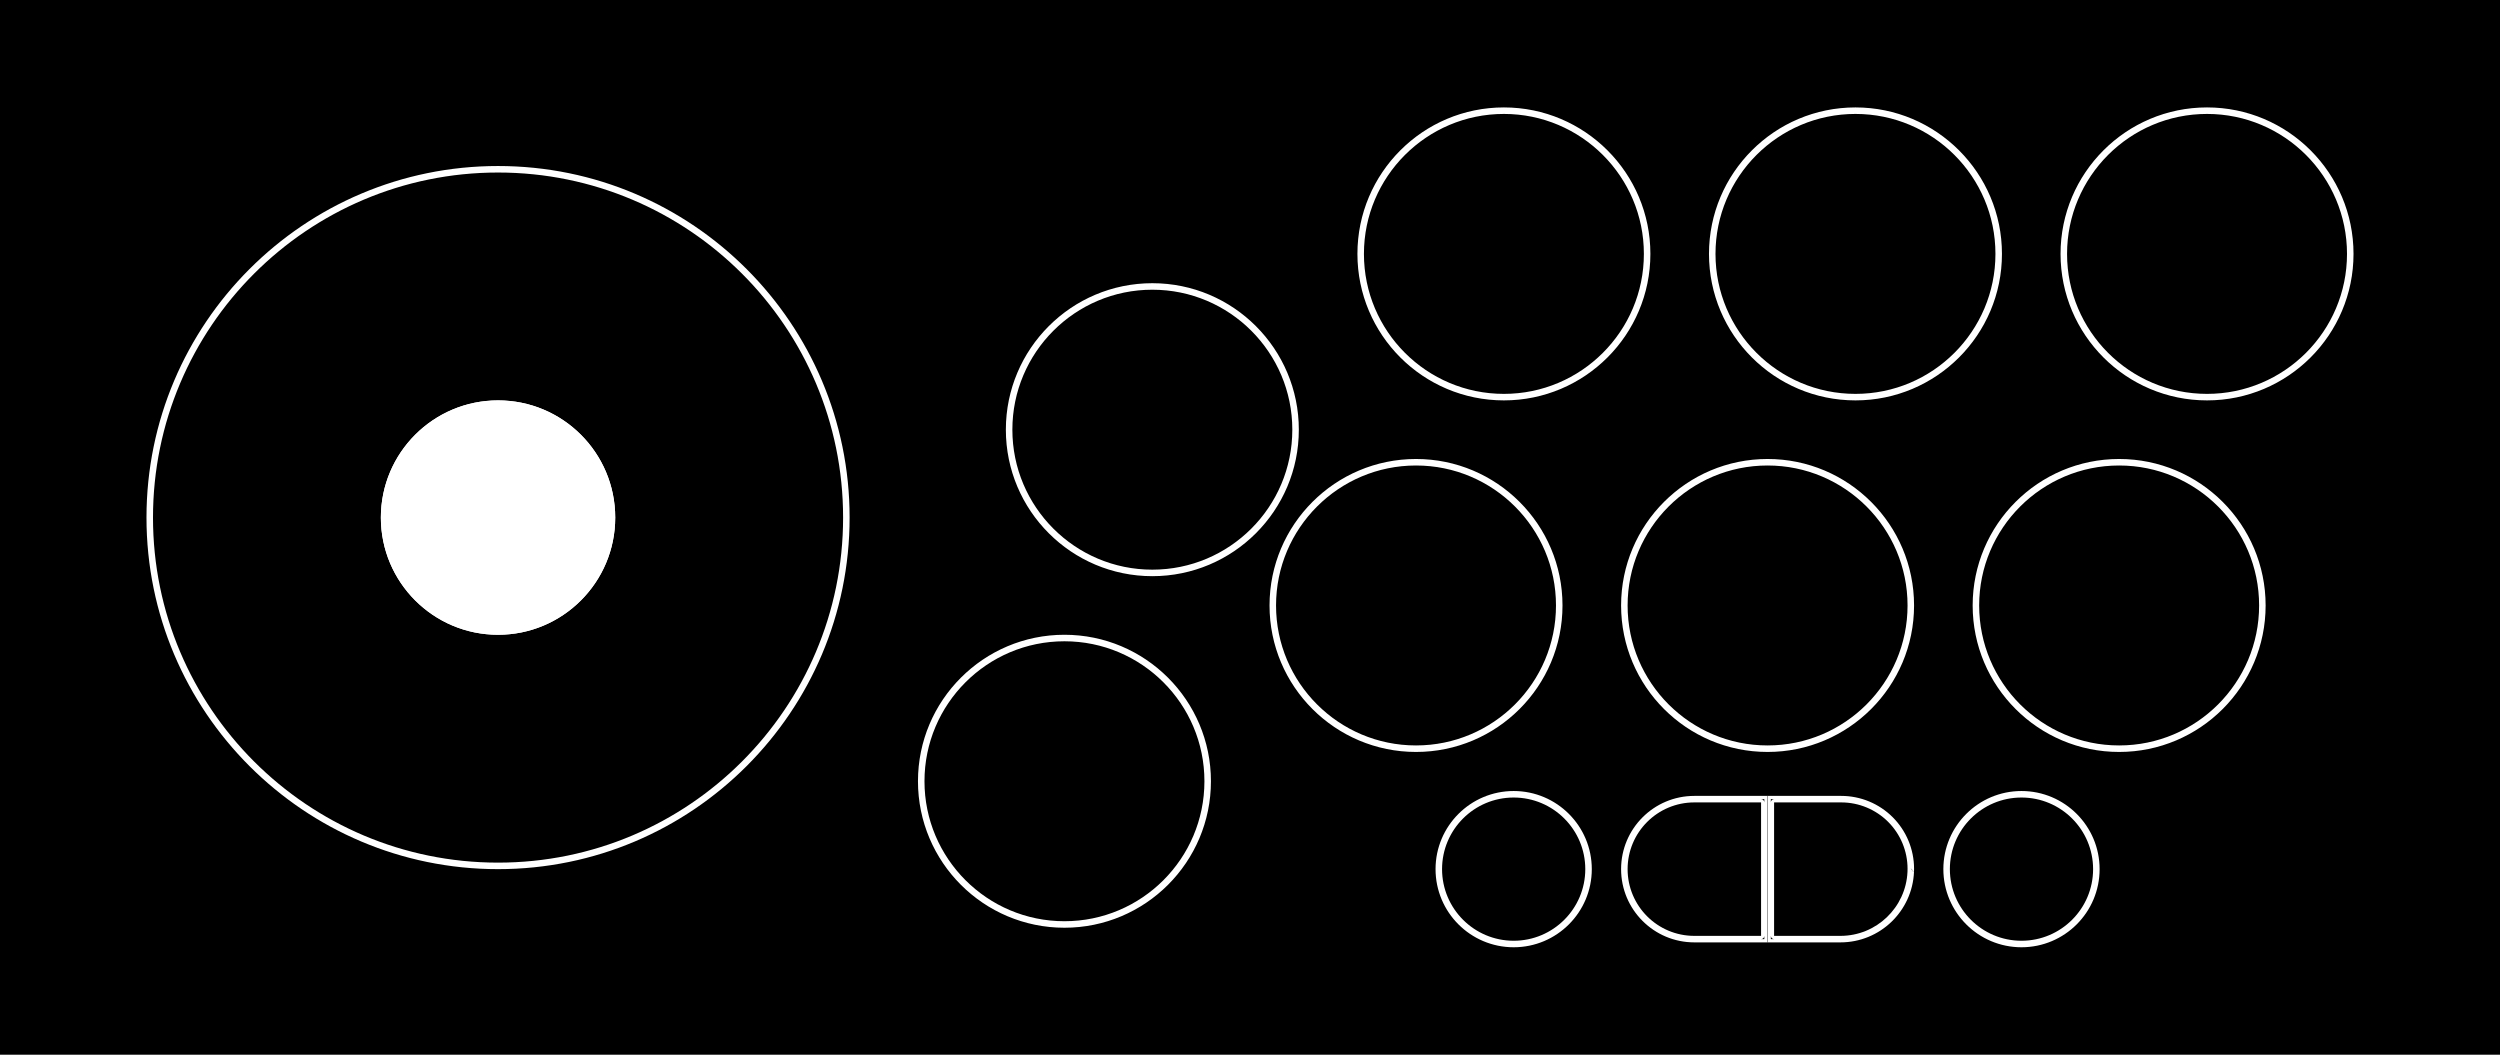
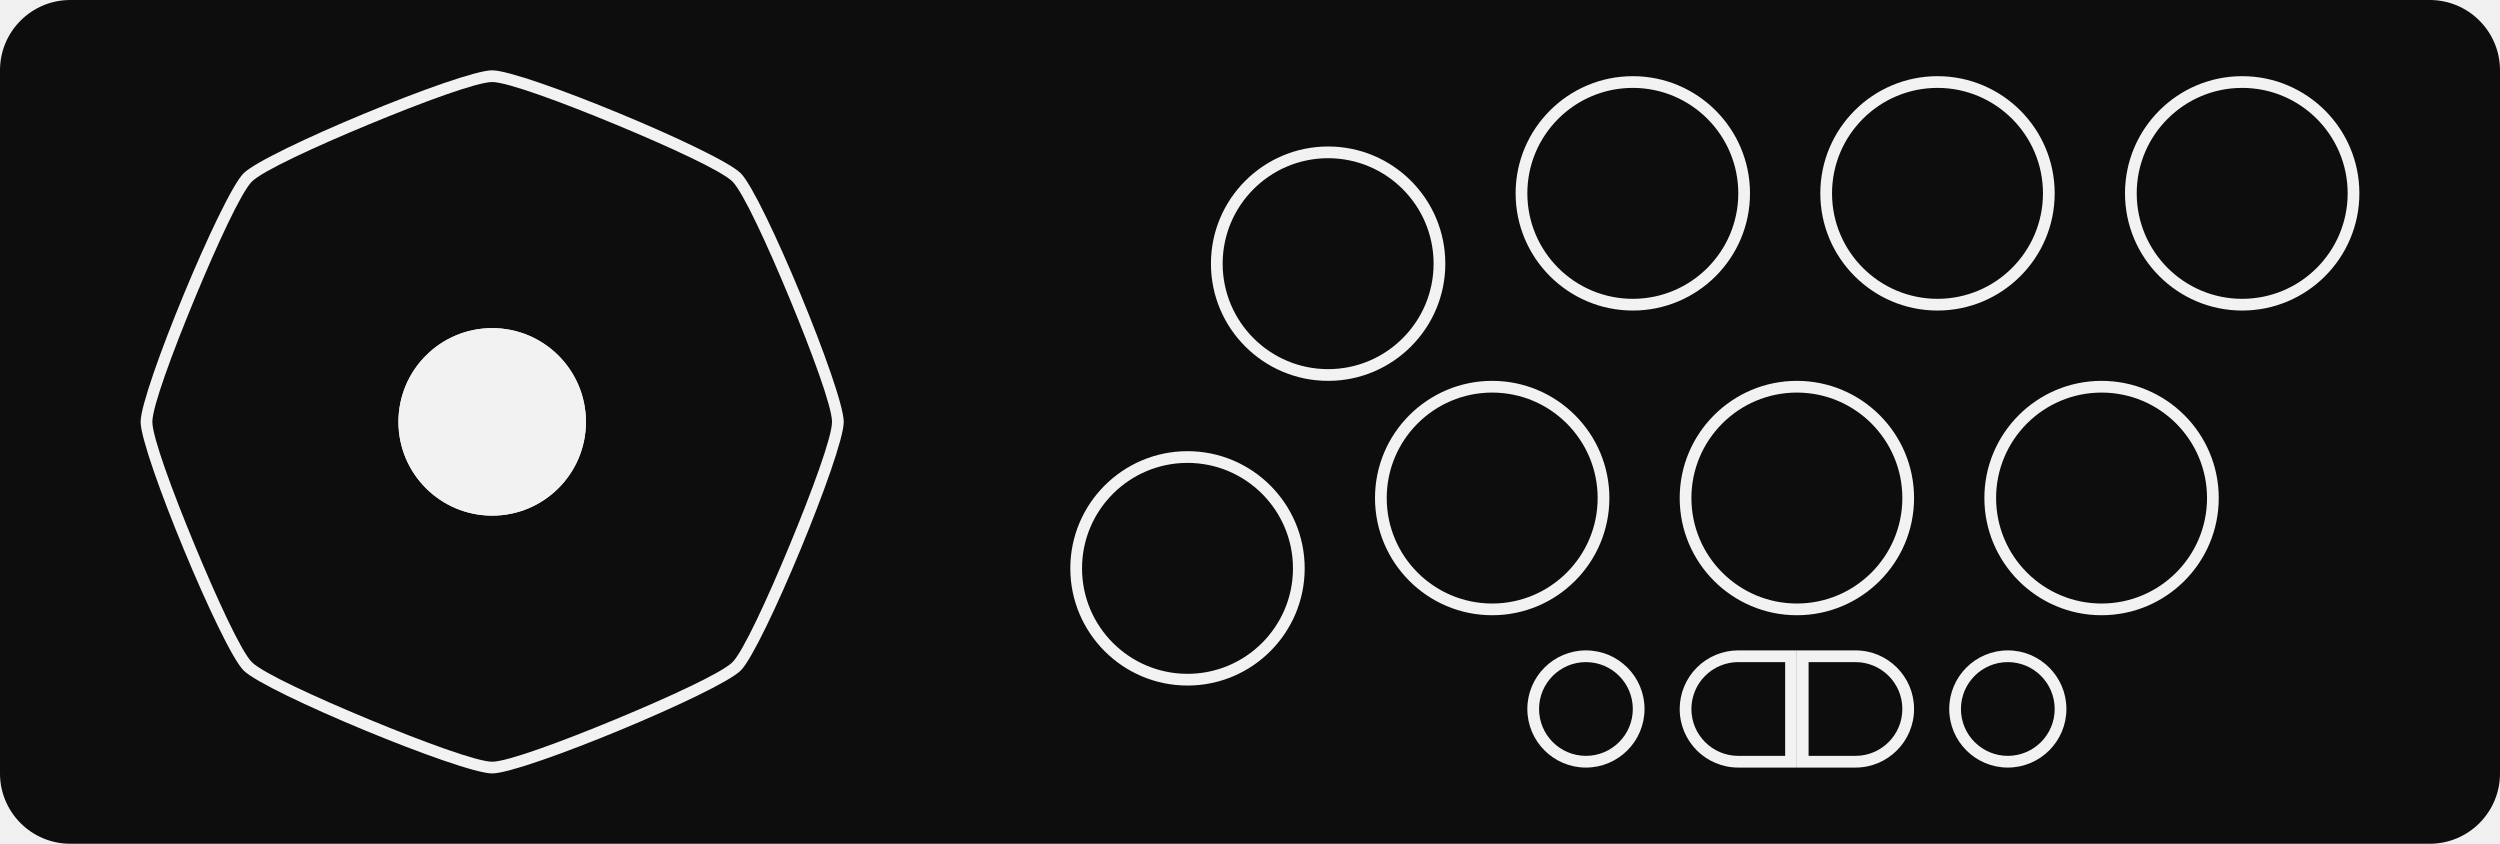
- <svg xmlns="http://www.w3.org/2000/svg" width="100%" height="100%" viewBox="0 0 768 324" version="1.1" xml:space="preserve" style="fill-rule:evenodd;clip-rule:evenodd;stroke-linejoin:round;stroke-miterlimit:2;">
-   <g id="Prancheta1">
-     <rect x="0" y="0" width="768" height="324" />
-     <g id="joy_reach" transform="matrix(0.666667,0,0,0.666667,44.99996,51.00002)">
-       <path d="M162,0C251.41,0 324,72.59 324,162C324,251.41 251.41,324 162,324C72.59,324 0,251.41 0,162C0,72.59 72.59,0 162,0ZM162,3C74.246,3 3,74.246 3,162C3,249.754 74.246,321 162,321C249.754,321 321,249.754 321,162C321,74.246 249.754,3 162,3Z" />
-       <path d="M162,0C251.41,0 324,72.59 324,162C324,251.41 251.41,324 162,324C72.59,324 0,251.41 0,162C0,72.59 72.59,0 162,0ZM162,3C74.246,3 3,74.246 3,162C3,249.754 74.246,321 162,321C249.754,321 321,249.754 321,162C321,74.246 249.754,3 162,3Z" style="fill:white;" />
-     </g>
-     <g id="joy" transform="matrix(0.222222,0,0,0.222222,117,123)">
-       <circle cx="162" cy="162" r="162" style="fill:white;" />
-       <path d="M162,0C251.41,0 324,72.59 324,162C324,251.41 251.41,324 162,324C72.59,324 0,251.41 0,162C0,72.59 72.59,0 162,0ZM162,9C77.557,9 9,77.557 9,162C9,246.443 77.557,315 162,315C246.443,315 315,246.443 315,162C315,77.557 246.443,9 162,9Z" style="fill:white;" />
-     </g>
-     <g id="r3" transform="matrix(0.148148,0,0,0.148148,597,243)">
-       <path d="M162,0C251.41,0 324,72.59 324,162C324,251.41 251.41,324 162,324C72.59,324 0,251.41 0,162C0,72.59 72.59,0 162,0ZM162,13.5C80.041,13.5 13.5,80.041 13.5,162C13.5,243.959 80.041,310.5 162,310.5C243.959,310.5 310.5,243.959 310.5,162C310.5,80.041 243.959,13.5 162,13.5Z" />
-       <path d="M162,0C251.41,0 324,72.59 324,162C324,251.41 251.41,324 162,324C72.59,324 0,251.41 0,162C0,72.59 72.59,0 162,0ZM162,13.5C80.041,13.5 13.5,80.041 13.5,162C13.5,243.959 80.041,310.5 162,310.5C243.959,310.5 310.5,243.959 310.5,162C310.5,80.041 243.959,13.5 162,13.5Z" style="fill:white;" />
-     </g>
-     <g id="l3" transform="matrix(0.148148,0,0,0.148148,441.0001,243)">
-       <path d="M162,0C251.41,0 324,72.59 324,162C324,251.41 251.41,324 162,324C72.59,324 0,251.41 0,162C0,72.59 72.59,0 162,0ZM162,13.5C80.041,13.5 13.5,80.041 13.5,162C13.5,243.959 80.041,310.5 162,310.5C243.959,310.5 310.5,243.959 310.5,162C310.5,80.041 243.959,13.5 162,13.5Z" />
-       <path d="M162,0C251.41,0 324,72.59 324,162C324,251.41 251.41,324 162,324C72.59,324 0,251.41 0,162C0,72.59 72.59,0 162,0ZM162,13.5C80.041,13.5 13.5,80.041 13.5,162C13.5,243.959 80.041,310.5 162,310.5C243.959,310.5 310.5,243.959 310.5,162C310.5,80.041 243.959,13.5 162,13.5Z" style="fill:white;" />
-     </g>
-     <g id="rt" transform="matrix(0.277778,0,0,0.277778,606,141)">
-       <path d="M162,0C251.41,0 324,72.59 324,162C324,251.41 251.41,324 162,324C72.59,324 0,251.41 0,162C0,72.59 72.59,0 162,0ZM162,7.2C76.564,7.2 7.2,76.564 7.2,162C7.2,247.436 76.564,316.8 162,316.8C247.436,316.8 316.8,247.436 316.8,162C316.8,76.564 247.436,7.2 162,7.2Z" />
-       <path d="M162,0C251.41,0 324,72.59 324,162C324,251.41 251.41,324 162,324C72.59,324 0,251.41 0,162C0,72.59 72.59,0 162,0ZM162,7.2C76.564,7.2 7.2,76.564 7.2,162C7.2,247.436 76.564,316.8 162,316.8C247.436,316.8 316.8,247.436 316.8,162C316.8,76.564 247.436,7.2 162,7.2Z" style="fill:white;" />
-     </g>
-     <g id="rb" transform="matrix(0.277778,0,0,0.277778,633,33.00002)">
-       <path d="M162,0C251.41,0 324,72.59 324,162C324,251.41 251.41,324 162,324C72.59,324 0,251.41 0,162C0,72.59 72.59,0 162,0ZM162,7.2C76.564,7.2 7.2,76.564 7.2,162C7.2,247.436 76.564,316.8 162,316.8C247.436,316.8 316.8,247.436 316.8,162C316.8,76.564 247.436,7.2 162,7.2Z" />
-       <path d="M162,0C251.41,0 324,72.59 324,162C324,251.41 251.41,324 162,324C72.59,324 0,251.41 0,162C0,72.59 72.59,0 162,0ZM162,7.2C76.564,7.2 7.2,76.564 7.2,162C7.2,247.436 76.564,316.8 162,316.8C247.436,316.8 316.8,247.436 316.8,162C316.8,76.564 247.436,7.2 162,7.2Z" style="fill:white;" />
-     </g>
-     <g id="b" transform="matrix(0.277778,0,0,0.277778,498,141)">
-       <path d="M162,0C251.41,0 324,72.59 324,162C324,251.41 251.41,324 162,324C72.59,324 0,251.41 0,162C0,72.59 72.59,0 162,0ZM162,7.2C76.564,7.2 7.2,76.564 7.2,162C7.2,247.436 76.564,316.8 162,316.8C247.436,316.8 316.8,247.436 316.8,162C316.8,76.564 247.436,7.2 162,7.2Z" />
-       <path d="M162,0C251.41,0 324,72.59 324,162C324,251.41 251.41,324 162,324C72.59,324 0,251.41 0,162C0,72.59 72.59,0 162,0ZM162,7.2C76.564,7.2 7.2,76.564 7.2,162C7.2,247.436 76.564,316.8 162,316.8C247.436,316.8 316.8,247.436 316.8,162C316.8,76.564 247.436,7.2 162,7.2Z" style="fill:white;" />
-     </g>
-     <g id="y" transform="matrix(0.277778,0,0,0.277778,525,33.00002)">
-       <path d="M162,0C251.41,0 324,72.59 324,162C324,251.41 251.41,324 162,324C72.59,324 0,251.41 0,162C0,72.59 72.59,0 162,0ZM162,7.2C76.564,7.2 7.2,76.564 7.2,162C7.2,247.436 76.564,316.8 162,316.8C247.436,316.8 316.8,247.436 316.8,162C316.8,76.564 247.436,7.2 162,7.2Z" />
-       <path d="M162,0C251.41,0 324,72.59 324,162C324,251.41 251.41,324 162,324C72.59,324 0,251.41 0,162C0,72.59 72.59,0 162,0ZM162,7.2C76.564,7.2 7.2,76.564 7.2,162C7.2,247.436 76.564,316.8 162,316.8C247.436,316.8 316.8,247.436 316.8,162C316.8,76.564 247.436,7.2 162,7.2Z" style="fill:white;" />
-     </g>
-     <g id="a" transform="matrix(0.277778,0,0,0.277778,390,141)">
-       <path d="M162,0C251.41,0 324,72.59 324,162C324,251.41 251.41,324 162,324C72.59,324 0,251.41 0,162C0,72.59 72.59,0 162,0ZM162,7.2C76.564,7.2 7.2,76.564 7.2,162C7.2,247.436 76.564,316.8 162,316.8C247.436,316.8 316.8,247.436 316.8,162C316.8,76.564 247.436,7.2 162,7.2Z" />
-       <path d="M162,0C251.41,0 324,72.59 324,162C324,251.41 251.41,324 162,324C72.59,324 0,251.41 0,162C0,72.59 72.59,0 162,0ZM162,7.2C76.564,7.2 7.2,76.564 7.2,162C7.2,247.436 76.564,316.8 162,316.8C247.436,316.8 316.8,247.436 316.8,162C316.8,76.564 247.436,7.2 162,7.2Z" style="fill:white;" />
-     </g>
-     <g id="x" transform="matrix(0.277778,0,0,0.277778,417,33.00002)">
-       <path d="M162,0C251.41,0 324,72.59 324,162C324,251.41 251.41,324 162,324C72.59,324 0,251.41 0,162C0,72.59 72.59,0 162,0ZM162,7.2C76.564,7.2 7.2,76.564 7.2,162C7.2,247.436 76.564,316.8 162,316.8C247.436,316.8 316.8,247.436 316.8,162C316.8,76.564 247.436,7.2 162,7.2Z" />
-       <path d="M162,0C251.41,0 324,72.59 324,162C324,251.41 251.41,324 162,324C72.59,324 0,251.41 0,162C0,72.59 72.59,0 162,0ZM162,7.2C76.564,7.2 7.2,76.564 7.2,162C7.2,247.436 76.564,316.8 162,316.8C247.436,316.8 316.8,247.436 316.8,162C316.8,76.564 247.436,7.2 162,7.2Z" style="fill:white;" />
-     </g>
-     <g id="lt" transform="matrix(0.277778,0,0,0.277778,282,195)">
-       <path d="M162,0C251.41,0 324,72.59 324,162C324,251.41 251.41,324 162,324C72.59,324 0,251.41 0,162C0,72.59 72.59,0 162,0ZM162,7.2C76.564,7.2 7.2,76.564 7.2,162C7.2,247.436 76.564,316.8 162,316.8C247.436,316.8 316.8,247.436 316.8,162C316.8,76.564 247.436,7.2 162,7.2Z" />
-       <path d="M162,0C251.41,0 324,72.59 324,162C324,251.41 251.41,324 162,324C72.59,324 0,251.41 0,162C0,72.59 72.59,0 162,0ZM162,7.2C76.564,7.2 7.2,76.564 7.2,162C7.2,247.436 76.564,316.8 162,316.8C247.436,316.8 316.8,247.436 316.8,162C316.8,76.564 247.436,7.2 162,7.2Z" style="fill:white;" />
-     </g>
-     <g id="lb" transform="matrix(0.277778,0,0,0.277778,309,87.00002)">
-       <path d="M162,0C251.41,0 324,72.59 324,162C324,251.41 251.41,324 162,324C72.59,324 0,251.41 0,162C0,72.59 72.59,0 162,0ZM162,7.2C76.564,7.2 7.2,76.564 7.2,162C7.2,247.436 76.564,316.8 162,316.8C247.436,316.8 316.8,247.436 316.8,162C316.8,76.564 247.436,7.2 162,7.2Z" />
-       <path d="M162,0C251.41,0 324,72.59 324,162C324,251.41 251.41,324 162,324C72.59,324 0,251.41 0,162C0,72.59 72.59,0 162,0ZM162,7.2C76.564,7.2 7.2,76.564 7.2,162C7.2,247.436 76.564,316.8 162,316.8C247.436,316.8 316.8,247.436 316.8,162C316.8,76.564 247.436,7.2 162,7.2Z" style="fill:white;" />
-     </g>
-     <g id="view" transform="matrix(0.5,0,0,1,339,208.5001)">
-       <path d="M408,36L408,81L363,81C338.147,81 318,70.926 318,58.5C318,46.074 338.147,36 363,36L408,36ZM404,38L363,38C340.356,38 322,47.178 322,58.5C322,69.822 340.356,79 363,79L404,79L404,38Z" />
-       <path d="M408,36L408,81L363,81C338.147,81 318,70.926 318,58.5C318,46.074 338.147,36 363,36L408,36ZM404,38L363,38C340.356,38 322,47.178 322,58.5C322,69.822 340.356,79 363,79L404,79L404,38ZM406,79C406,79.552 405.105,80 404,80L406,80L406,79ZM404,37C405.105,37 406,37.448 406,38L406,37L404,37Z" style="fill:white;" />
-     </g>
-     <g id="menu" transform="matrix(0.5,0,0,1,384,208.5001)">
-       <path d="M363.244,36C375.114,36 386.498,38.358 394.891,42.554C403.285,46.751 408,52.443 408,58.378L408,58.38C408,70.873 387.745,81 362.76,81L318,81L318,36L363.244,36ZM363.244,38L322,38L322,79L362.76,79C385.536,79 404,69.768 404,58.38L404,58.378C404,52.973 399.706,47.79 392.063,43.969C384.42,40.147 374.053,38 363.244,38Z" />
-       <path d="M407.957,59.38C406.91,71.409 387.075,81 362.76,81L318,81L318,36L363.244,36C375.114,36 386.498,38.358 394.891,42.554C403.285,46.751 408,52.443 408,58.378L408,58.38C408,58.707 407.986,59.031 407.959,59.355C407.673,59.179 406,58.162 406,58.378L404,59.38L406,58.38L406,58.378L407.959,59.357C407.958,59.363 407.958,59.369 407.957,59.375C407.748,59.361 406.828,59.281 406.328,58.929C406.127,58.776 406.008,58.594 406,58.399C406.008,58.622 406.138,58.795 406.328,58.929C406.678,59.195 407.275,59.373 407.957,59.38ZM403.955,59.357C403.985,59.033 404,58.708 404,58.38L404,58.378C404,52.973 399.706,47.79 392.063,43.969C384.42,40.147 374.053,38 363.244,38L322,38L322,79L362.76,79C384.881,79 402.934,70.291 403.955,59.357ZM322,80C320.895,80 320,79.552 320,79L320,80L322,80ZM320,38C320,37.448 320.895,37 322,37L320,37L320,38Z" style="fill:white;" />
+ <svg xmlns="http://www.w3.org/2000/svg" xmlns:ns1="https://www.affinity.studio/" width="100%" height="100%" viewBox="0 0 640 216" version="1.1" xml:space="preserve" style="fill-rule:evenodd;clip-rule:evenodd;stroke-linejoin:round;stroke-miterlimit:2;">
+   <g transform="matrix(1,0,0,1,0,-266)">
+     <rect id="Arcade" x="0" y="266" width="640" height="216" style="fill:none;" />
+     <clipPath id="_clip1">
+       <rect id="Arcade1" ns1:id="Arcade" x="0" y="266" width="640" height="216" />
+     </clipPath>
+     <g clip-path="url(#_clip1)">
+       <path id="background" d="M622,266C631.941,266 640,274.059 640,284L640,464C640,473.941 631.941,482 622,482L18,482C8.059,482 0,473.941 0,464L0,284C0,274.059 8.059,266 18,266L622,266Z" style="fill:rgb(13,13,13);" />
+       <g id="joy" transform="matrix(0.666667,0,0,0.666667,63.21212,124.6667)">
+         <circle cx="94.182" cy="374" r="36" style="fill:rgb(242,242,242);" />
+         <path d="M94.182,338C114.051,338 130.182,354.131 130.182,374C130.182,393.869 114.051,410 94.182,410C74.313,410 58.182,393.869 58.182,374C58.182,354.131 74.313,338 94.182,338ZM94.182,342.5C76.796,342.5 62.682,356.615 62.682,374C62.682,391.385 76.796,405.5 94.182,405.5C111.567,405.5 125.682,391.385 125.682,374C125.682,356.615 111.567,342.5 94.182,342.5Z" style="fill:rgb(242,242,242);" />
+       </g>
+       <g id="joy_reach" transform="matrix(1.25,0,0,1.25,-5.666667,-93.5)">
+         <path d="M105.333,302C111.699,302 151.744,318.587 156.245,323.088C160.746,327.589 177.333,367.635 177.333,374C177.333,380.365 160.746,420.411 156.245,424.912C151.744,429.413 111.699,446 105.333,446C98.968,446 58.923,429.413 54.422,424.912C49.921,420.411 33.333,380.365 33.333,374C33.333,367.635 49.921,327.589 54.422,323.088C58.923,318.587 98.968,302 105.333,302ZM105.333,304.4C102.258,304.4 91.084,308.522 80.097,313.074C69.109,317.625 58.293,322.611 56.119,324.785C53.944,326.96 48.958,337.776 44.407,348.763C39.856,359.751 35.733,370.924 35.733,374C35.733,377.076 39.856,388.249 44.407,399.237C48.958,410.224 53.944,421.04 56.119,423.215C58.293,425.389 69.109,430.375 80.097,434.926C91.084,439.478 102.258,443.6 105.333,443.6C108.409,443.6 119.582,439.478 130.57,434.926C141.557,430.375 152.373,425.389 154.548,423.215C156.723,421.04 161.709,410.224 166.26,399.237C170.811,388.249 174.933,377.076 174.933,374C174.933,370.924 170.811,359.751 166.26,348.763C161.709,337.776 156.723,326.96 154.548,324.785C152.373,322.611 141.557,317.625 130.57,313.074C119.582,308.522 108.409,304.4 105.333,304.4Z" style="fill:rgb(242,242,242);" />
+       </g>
+       <g id="lb" transform="matrix(0.833333,0,0,0.833333,261.5152,21.83333)">
+         <path d="M94.182,338C114.051,338 130.182,354.131 130.182,374C130.182,393.869 114.051,410 94.182,410C74.313,410 58.182,393.869 58.182,374C58.182,354.131 74.313,338 94.182,338ZM94.182,341.6C76.3,341.6 61.782,356.118 61.782,374C61.782,391.882 76.3,406.4 94.182,406.4C112.064,406.4 126.582,391.882 126.582,374C126.582,356.118 112.064,341.6 94.182,341.6Z" style="fill:rgb(242,242,242);" />
+       </g>
+       <g id="x" transform="matrix(0.833333,0,0,0.833333,339.5152,3.833333)">
+         <path d="M94.182,338C114.051,338 130.182,354.131 130.182,374C130.182,393.869 114.051,410 94.182,410C74.313,410 58.182,393.869 58.182,374C58.182,354.131 74.313,338 94.182,338ZM94.182,341.6C76.3,341.6 61.782,356.118 61.782,374C61.782,391.882 76.3,406.4 94.182,406.4C112.064,406.4 126.582,391.882 126.582,374C126.582,356.118 112.064,341.6 94.182,341.6Z" style="fill:rgb(242,242,242);" />
+       </g>
+       <g id="y" transform="matrix(0.833333,0,0,0.833333,417.5152,3.833333)">
+         <path d="M94.182,338C114.051,338 130.182,354.131 130.182,374C130.182,393.869 114.051,410 94.182,410C74.313,410 58.182,393.869 58.182,374C58.182,354.131 74.313,338 94.182,338ZM94.182,341.6C76.3,341.6 61.782,356.118 61.782,374C61.782,391.882 76.3,406.4 94.182,406.4C112.064,406.4 126.582,391.882 126.582,374C126.582,356.118 112.064,341.6 94.182,341.6Z" style="fill:rgb(242,242,242);" />
+       </g>
+       <g id="rb" transform="matrix(0.833333,0,0,0.833333,495.5152,3.833333)">
+         <path d="M94.182,338C114.051,338 130.182,354.131 130.182,374C130.182,393.869 114.051,410 94.182,410C74.313,410 58.182,393.869 58.182,374C58.182,354.131 74.313,338 94.182,338ZM94.182,341.6C76.3,341.6 61.782,356.118 61.782,374C61.782,391.882 76.3,406.4 94.182,406.4C112.064,406.4 126.582,391.882 126.582,374C126.582,356.118 112.064,341.6 94.182,341.6Z" style="fill:rgb(242,242,242);" />
+       </g>
+       <g id="lt" transform="matrix(0.833333,0,0,0.833333,225.5152,99.83333)">
+         <path d="M94.182,338C114.051,338 130.182,354.131 130.182,374C130.182,393.869 114.051,410 94.182,410C74.313,410 58.182,393.869 58.182,374C58.182,354.131 74.313,338 94.182,338ZM94.182,341.6C76.3,341.6 61.782,356.118 61.782,374C61.782,391.882 76.3,406.4 94.182,406.4C112.064,406.4 126.582,391.882 126.582,374C126.582,356.118 112.064,341.6 94.182,341.6Z" style="fill:rgb(242,242,242);" />
+       </g>
+       <g id="a" transform="matrix(0.833333,0,0,0.833333,303.5152,81.83333)">
+         <path d="M94.182,338C114.051,338 130.182,354.131 130.182,374C130.182,393.869 114.051,410 94.182,410C74.313,410 58.182,393.869 58.182,374C58.182,354.131 74.313,338 94.182,338ZM94.182,341.6C76.3,341.6 61.782,356.118 61.782,374C61.782,391.882 76.3,406.4 94.182,406.4C112.064,406.4 126.582,391.882 126.582,374C126.582,356.118 112.064,341.6 94.182,341.6Z" style="fill:rgb(242,242,242);" />
+       </g>
+       <g id="b" transform="matrix(0.833333,0,0,0.833333,381.5152,81.83333)">
+         <path d="M94.182,338C114.051,338 130.182,354.131 130.182,374C130.182,393.869 114.051,410 94.182,410C74.313,410 58.182,393.869 58.182,374C58.182,354.131 74.313,338 94.182,338ZM94.182,341.6C76.3,341.6 61.782,356.118 61.782,374C61.782,391.882 76.3,406.4 94.182,406.4C112.064,406.4 126.582,391.882 126.582,374C126.582,356.118 112.064,341.6 94.182,341.6Z" style="fill:rgb(242,242,242);" />
+       </g>
+       <g id="rt" transform="matrix(0.833333,0,0,0.833333,459.5152,81.83333)">
+         <path d="M94.182,338C114.051,338 130.182,354.131 130.182,374C130.182,393.869 114.051,410 94.182,410C74.313,410 58.182,393.869 58.182,374C58.182,354.131 74.313,338 94.182,338ZM94.182,341.6C76.3,341.6 61.782,356.118 61.782,374C61.782,391.882 76.3,406.4 94.182,406.4C112.064,406.4 126.582,391.882 126.582,374C126.582,356.118 112.064,341.6 94.182,341.6Z" style="fill:rgb(242,242,242);" />
+       </g>
+       <g id="menu" transform="matrix(0.416667,0,0,0.416667,248.4722,282.2917)">
+         <path d="M543.667,360.5C563.549,360.5 579.667,376.618 579.667,396.5C579.667,416.382 563.549,432.5 543.667,432.5L507.667,432.5L507.667,360.5L543.667,360.5ZM543.667,367.7L514.867,367.7L514.867,425.3L543.667,425.3C559.572,425.3 572.467,412.406 572.467,396.5C572.467,380.594 559.572,367.7 543.667,367.7Z" style="fill:rgb(242,242,242);" />
+       </g>
+       <g id="view" transform="matrix(-0.416667,0,0,0.416667,671.5278,282.2917)">
+         <path d="M543.667,360.5L507.667,360.5L507.667,432.5L543.667,432.5C563.549,432.5 579.667,416.382 579.667,396.5C579.667,386.952 575.874,377.795 569.123,371.044C562.371,364.293 553.214,360.5 543.667,360.5ZM543.667,367.7C551.305,367.7 558.63,370.734 564.031,376.135C569.432,381.536 572.467,388.862 572.467,396.5C572.467,412.406 559.572,425.3 543.667,425.3L514.867,425.3L514.867,367.7L543.667,367.7Z" style="fill:rgb(242,242,242);" />
+       </g>
+       <g id="l3" transform="matrix(0.833333,0,0,0.833333,72.94444,64.58333)">
+         <path d="M399.667,441.5C409.601,441.5 417.667,449.566 417.667,459.5C417.667,469.434 409.601,477.5 399.667,477.5C389.732,477.5 381.667,469.434 381.667,459.5C381.667,449.566 389.732,441.5 399.667,441.5ZM399.667,445.1C391.719,445.1 385.267,451.552 385.267,459.5C385.267,467.448 391.719,473.9 399.667,473.9C407.614,473.9 414.067,467.448 414.067,459.5C414.067,451.552 407.614,445.1 399.667,445.1Z" style="fill:rgb(242,242,242);" />
+       </g>
+       <g id="r3" transform="matrix(0.833333,0,0,0.833333,180.9444,64.58333)">
+         <path d="M399.667,441.5C409.601,441.5 417.667,449.566 417.667,459.5C417.667,469.434 409.601,477.5 399.667,477.5C389.732,477.5 381.667,469.434 381.667,459.5C381.667,449.566 389.732,441.5 399.667,441.5ZM399.667,445.1C391.719,445.1 385.267,451.552 385.267,459.5C385.267,467.448 391.719,473.9 399.667,473.9C407.614,473.9 414.067,467.448 414.067,459.5C414.067,451.552 407.614,445.1 399.667,445.1Z" style="fill:rgb(242,242,242);" />
+       </g>
    </g>
  </g>
</svg>
